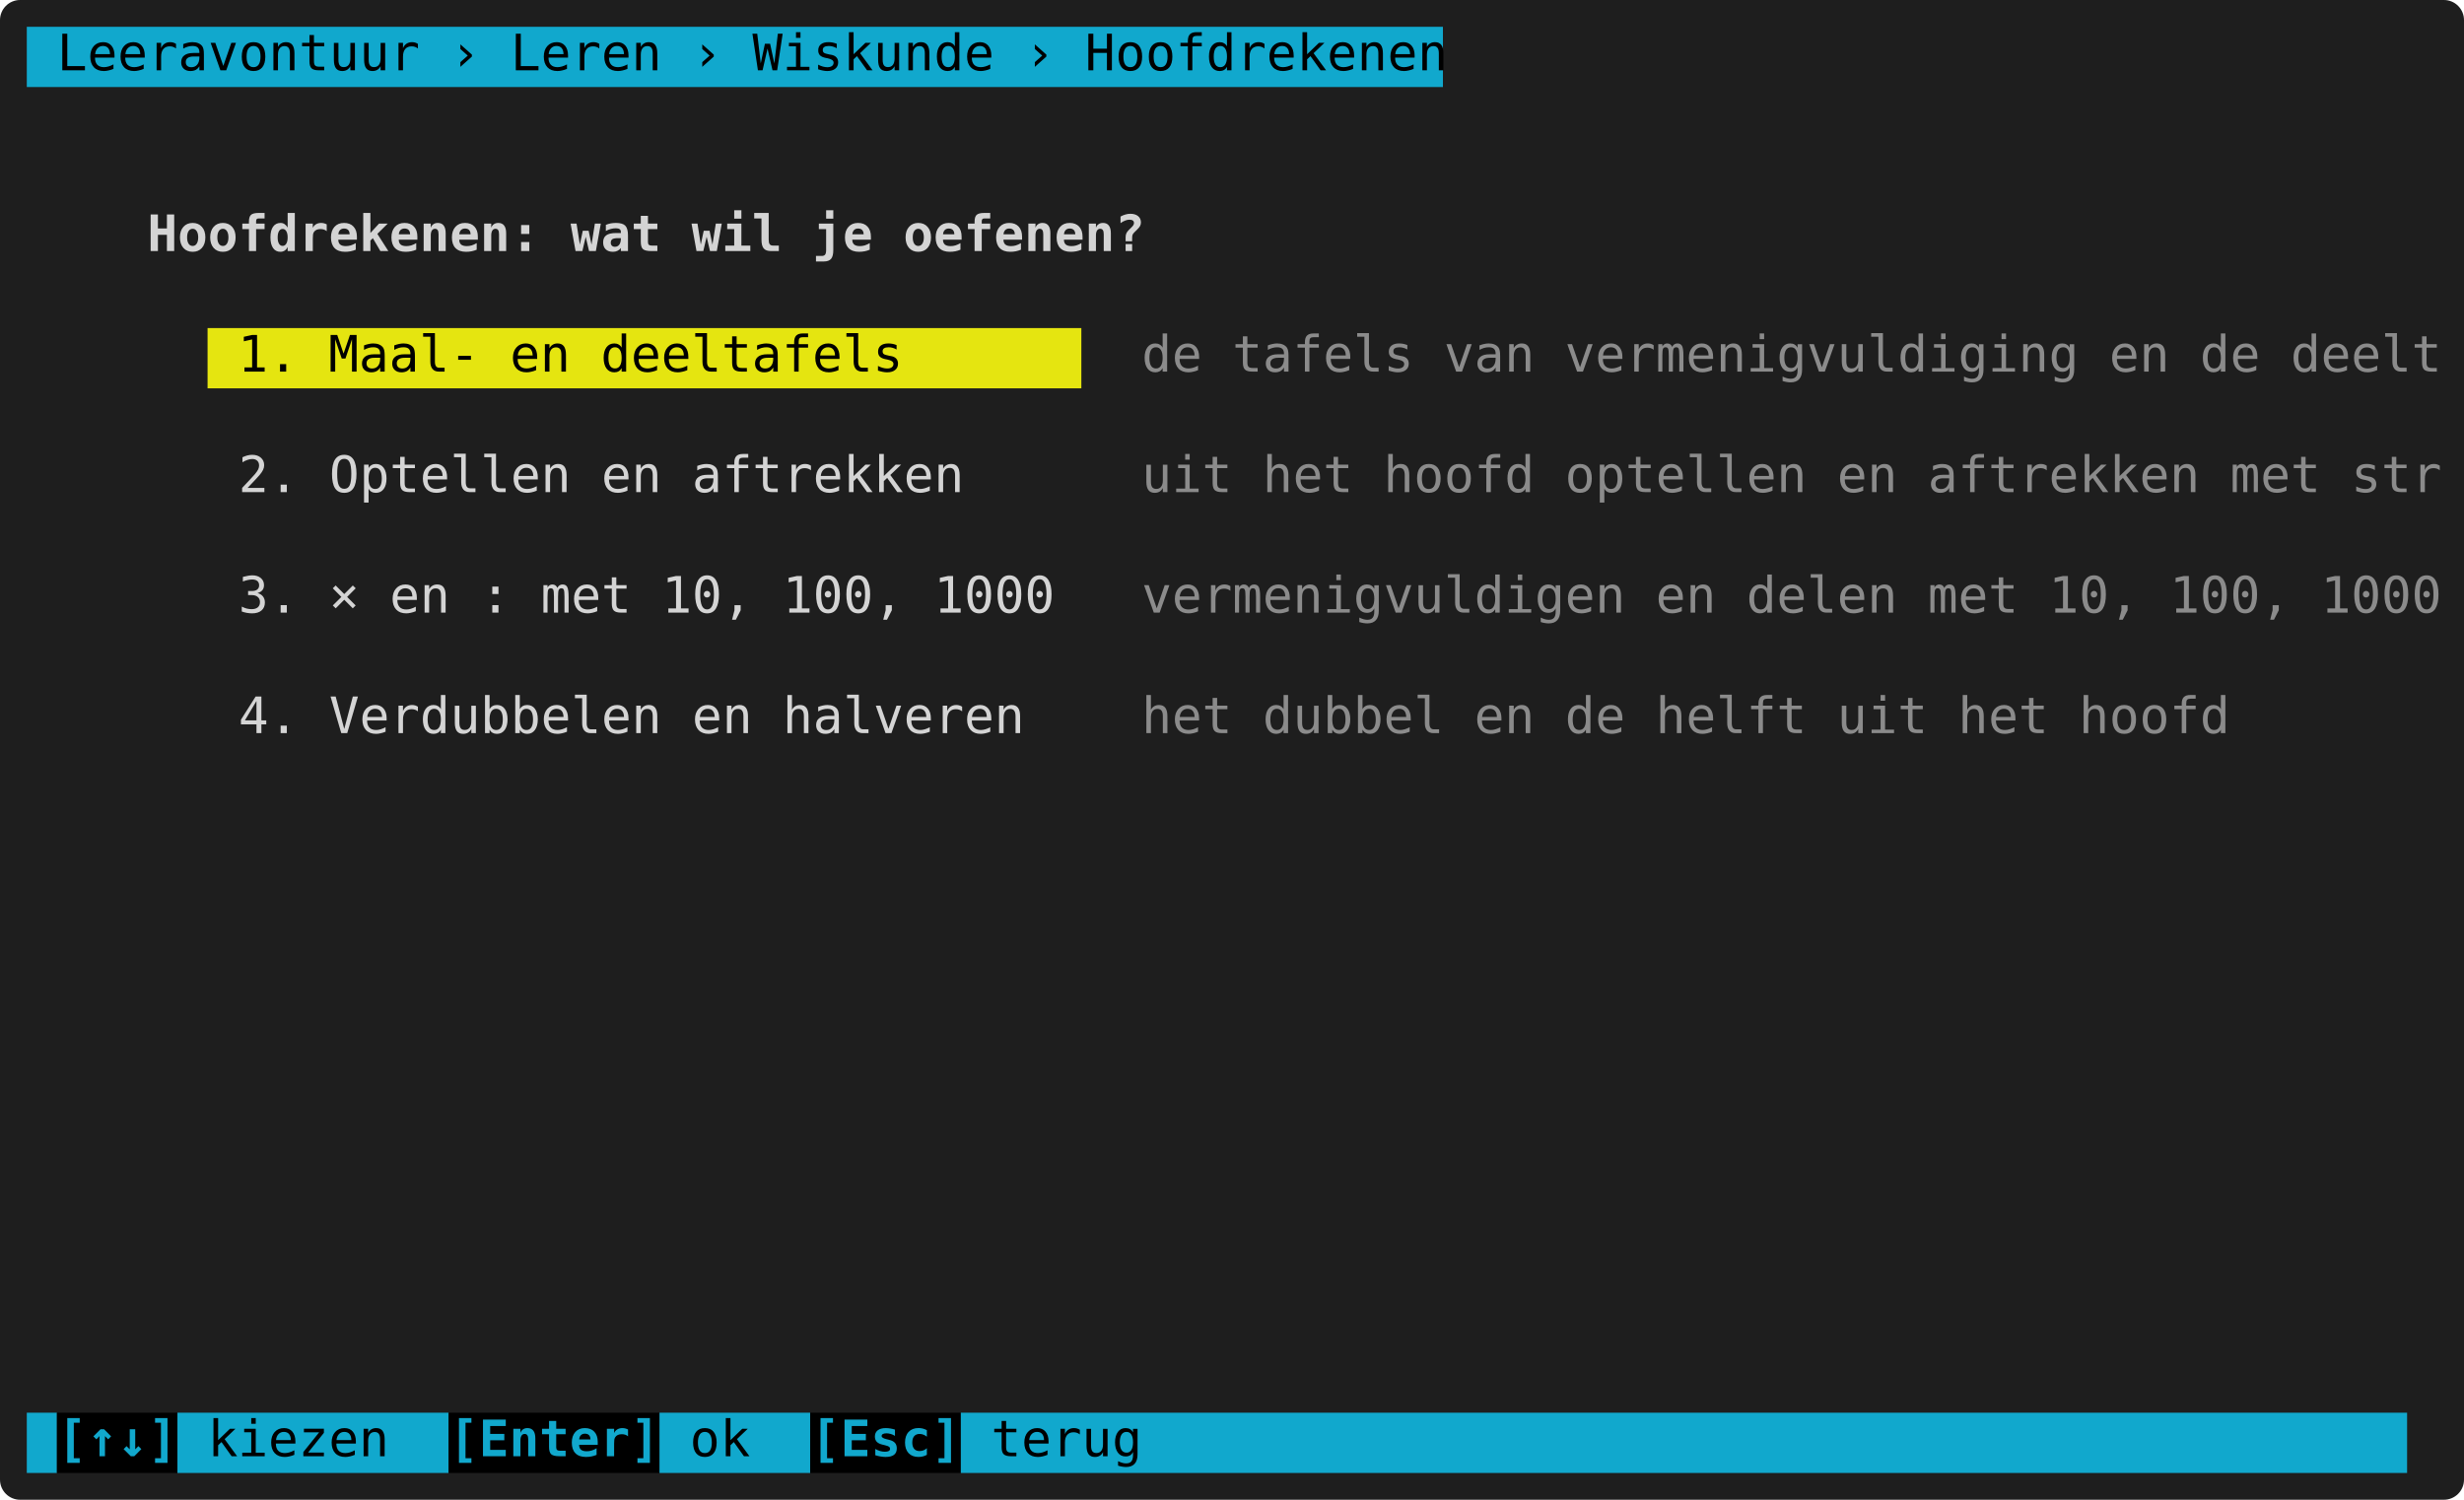
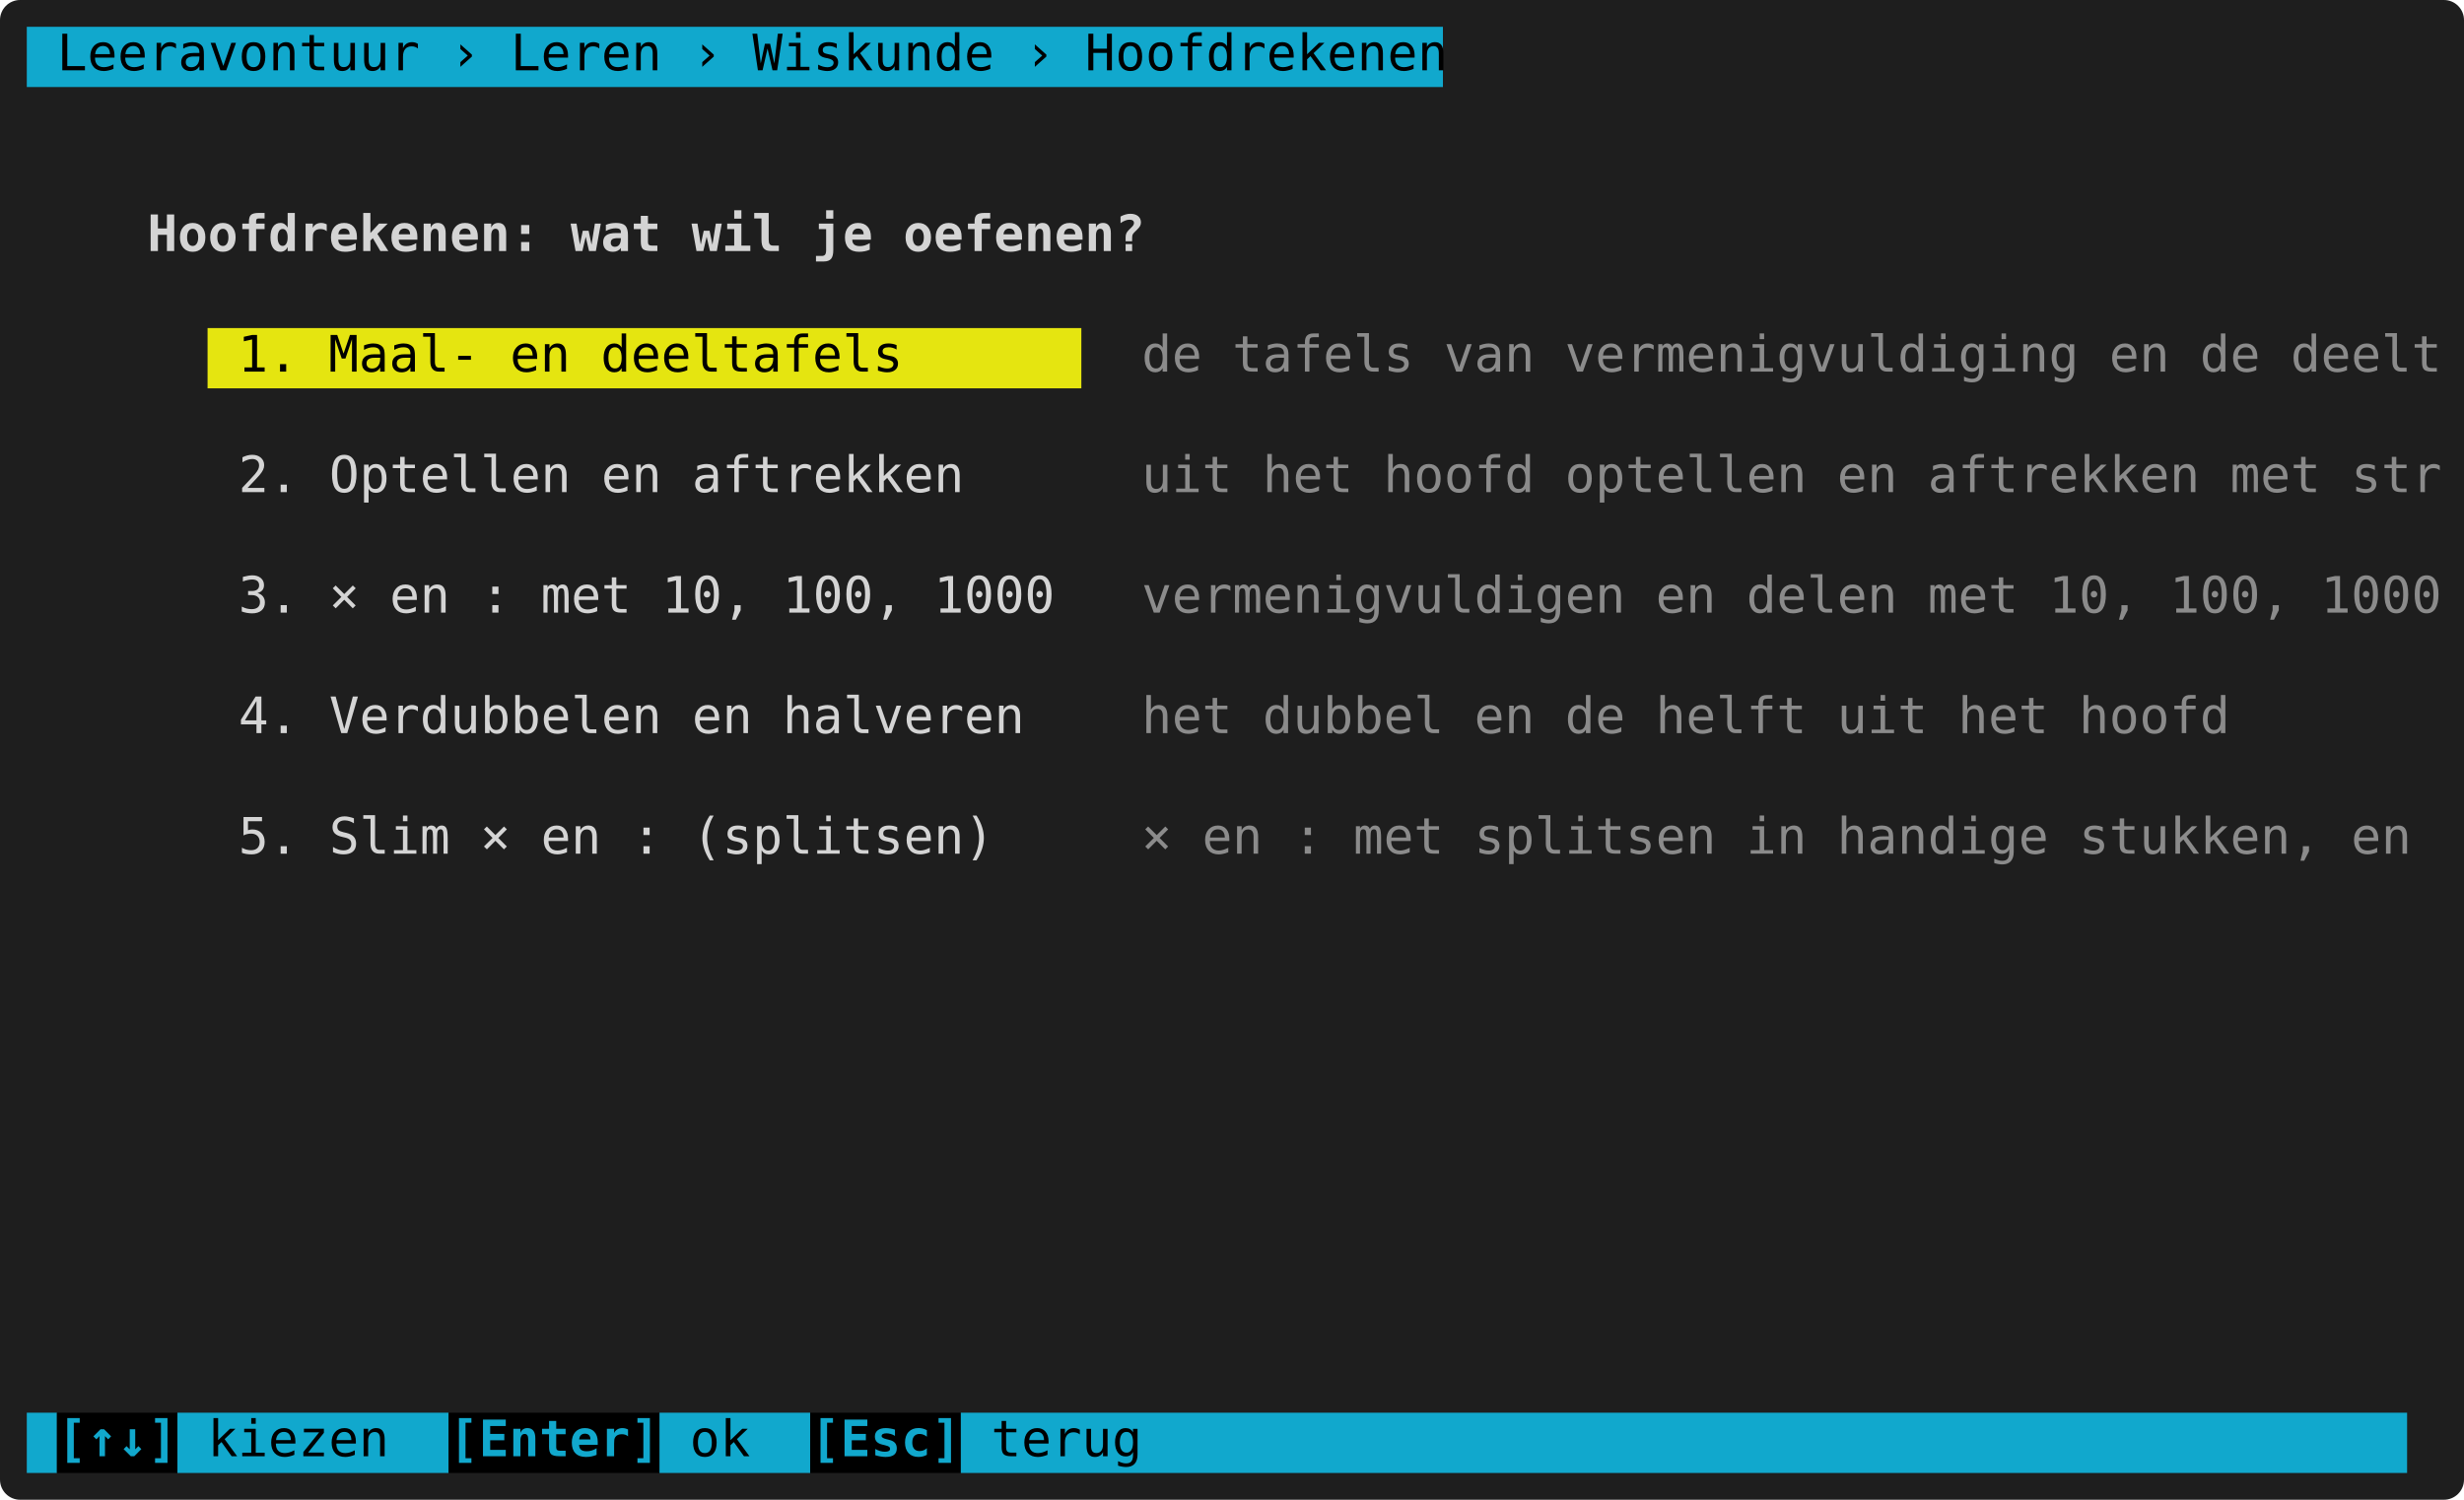
<svg xmlns="http://www.w3.org/2000/svg" width="736" height="448" viewBox="0 0 736 448" role="img" aria-label="De onderwerpen van Hoofdrekenen">
  <rect width="736" height="448" rx="6" fill="#1e1e1e" />
  <g font-family="DejaVu Sans Mono, Menlo, Consolas, monospace" font-size="15">
    <rect x="8" y="8" width="423" height="18" fill="#11a8cd" />
    <text x="8" y="21" textLength="423" lengthAdjust="spacingAndGlyphs" xml:space="preserve" fill="#000000"> Leeravontuur › Leren › Wiskunde › Hoofdrekenen</text>
    <text x="44" y="75" textLength="297" lengthAdjust="spacingAndGlyphs" xml:space="preserve" fill="#d4d4d4" font-weight="bold">Hoofdrekenen: wat wil je oefenen?</text>
    <rect x="62" y="98" width="261" height="18" fill="#e5e510" />
    <text x="62" y="111" textLength="261" lengthAdjust="spacingAndGlyphs" xml:space="preserve" fill="#000000"> 1. Maal- en deeltafels      </text>
    <text x="341" y="111" textLength="387" lengthAdjust="spacingAndGlyphs" xml:space="preserve" fill="#d4d4d4" opacity="0.6">de tafels van vermenigvuldiging en de deelt</text>
    <text x="8" y="147" textLength="333" lengthAdjust="spacingAndGlyphs" xml:space="preserve" fill="#d4d4d4">       2. Optellen en aftrekken      </text>
    <text x="341" y="147" textLength="387" lengthAdjust="spacingAndGlyphs" xml:space="preserve" fill="#d4d4d4" opacity="0.6">uit het hoofd optellen en aftrekken met str</text>
    <text x="8" y="183" textLength="333" lengthAdjust="spacingAndGlyphs" xml:space="preserve" fill="#d4d4d4">       3. × en : met 10, 100, 1000   </text>
    <text x="341" y="183" textLength="387" lengthAdjust="spacingAndGlyphs" xml:space="preserve" fill="#d4d4d4" opacity="0.6">vermenigvuldigen en delen met 10, 100, 1000</text>
    <text x="8" y="219" textLength="333" lengthAdjust="spacingAndGlyphs" xml:space="preserve" fill="#d4d4d4">       4. Verdubbelen en halveren    </text>
    <text x="341" y="219" textLength="324" lengthAdjust="spacingAndGlyphs" xml:space="preserve" fill="#d4d4d4" opacity="0.6">het dubbel en de helft uit het hoofd</text>
+     <text x="8" y="255" textLength="333" lengthAdjust="spacingAndGlyphs" xml:space="preserve" fill="#d4d4d4">       5. Slim × en : (splitsen)     </text>
+     <text x="341" y="255" textLength="378" lengthAdjust="spacingAndGlyphs" xml:space="preserve" fill="#d4d4d4" opacity="0.6">× en : met splitsen in handige stukken, en</text>
    <rect x="8" y="422" width="9" height="18" fill="#11a8cd" />
    <rect x="17" y="422" width="36" height="18" fill="#000000" />
    <rect x="53" y="422" width="81" height="18" fill="#11a8cd" />
    <rect x="134" y="422" width="63" height="18" fill="#000000" />
    <rect x="197" y="422" width="45" height="18" fill="#11a8cd" />
    <rect x="242" y="422" width="45" height="18" fill="#000000" />
    <rect x="287" y="422" width="432" height="18" fill="#11a8cd" />
    <text x="17" y="435" textLength="36" lengthAdjust="spacingAndGlyphs" xml:space="preserve" fill="#11a8cd" font-weight="bold">[↑↓]</text>
    <text x="53" y="435" textLength="81" lengthAdjust="spacingAndGlyphs" xml:space="preserve" fill="#000000"> kiezen  </text>
    <text x="134" y="435" textLength="63" lengthAdjust="spacingAndGlyphs" xml:space="preserve" fill="#11a8cd" font-weight="bold">[Enter]</text>
    <text x="197" y="435" textLength="45" lengthAdjust="spacingAndGlyphs" xml:space="preserve" fill="#000000"> ok  </text>
    <text x="242" y="435" textLength="45" lengthAdjust="spacingAndGlyphs" xml:space="preserve" fill="#11a8cd" font-weight="bold">[Esc]</text>
    <text x="287" y="435" textLength="432" lengthAdjust="spacingAndGlyphs" xml:space="preserve" fill="#000000"> terug                                          </text>
  </g>
</svg>
